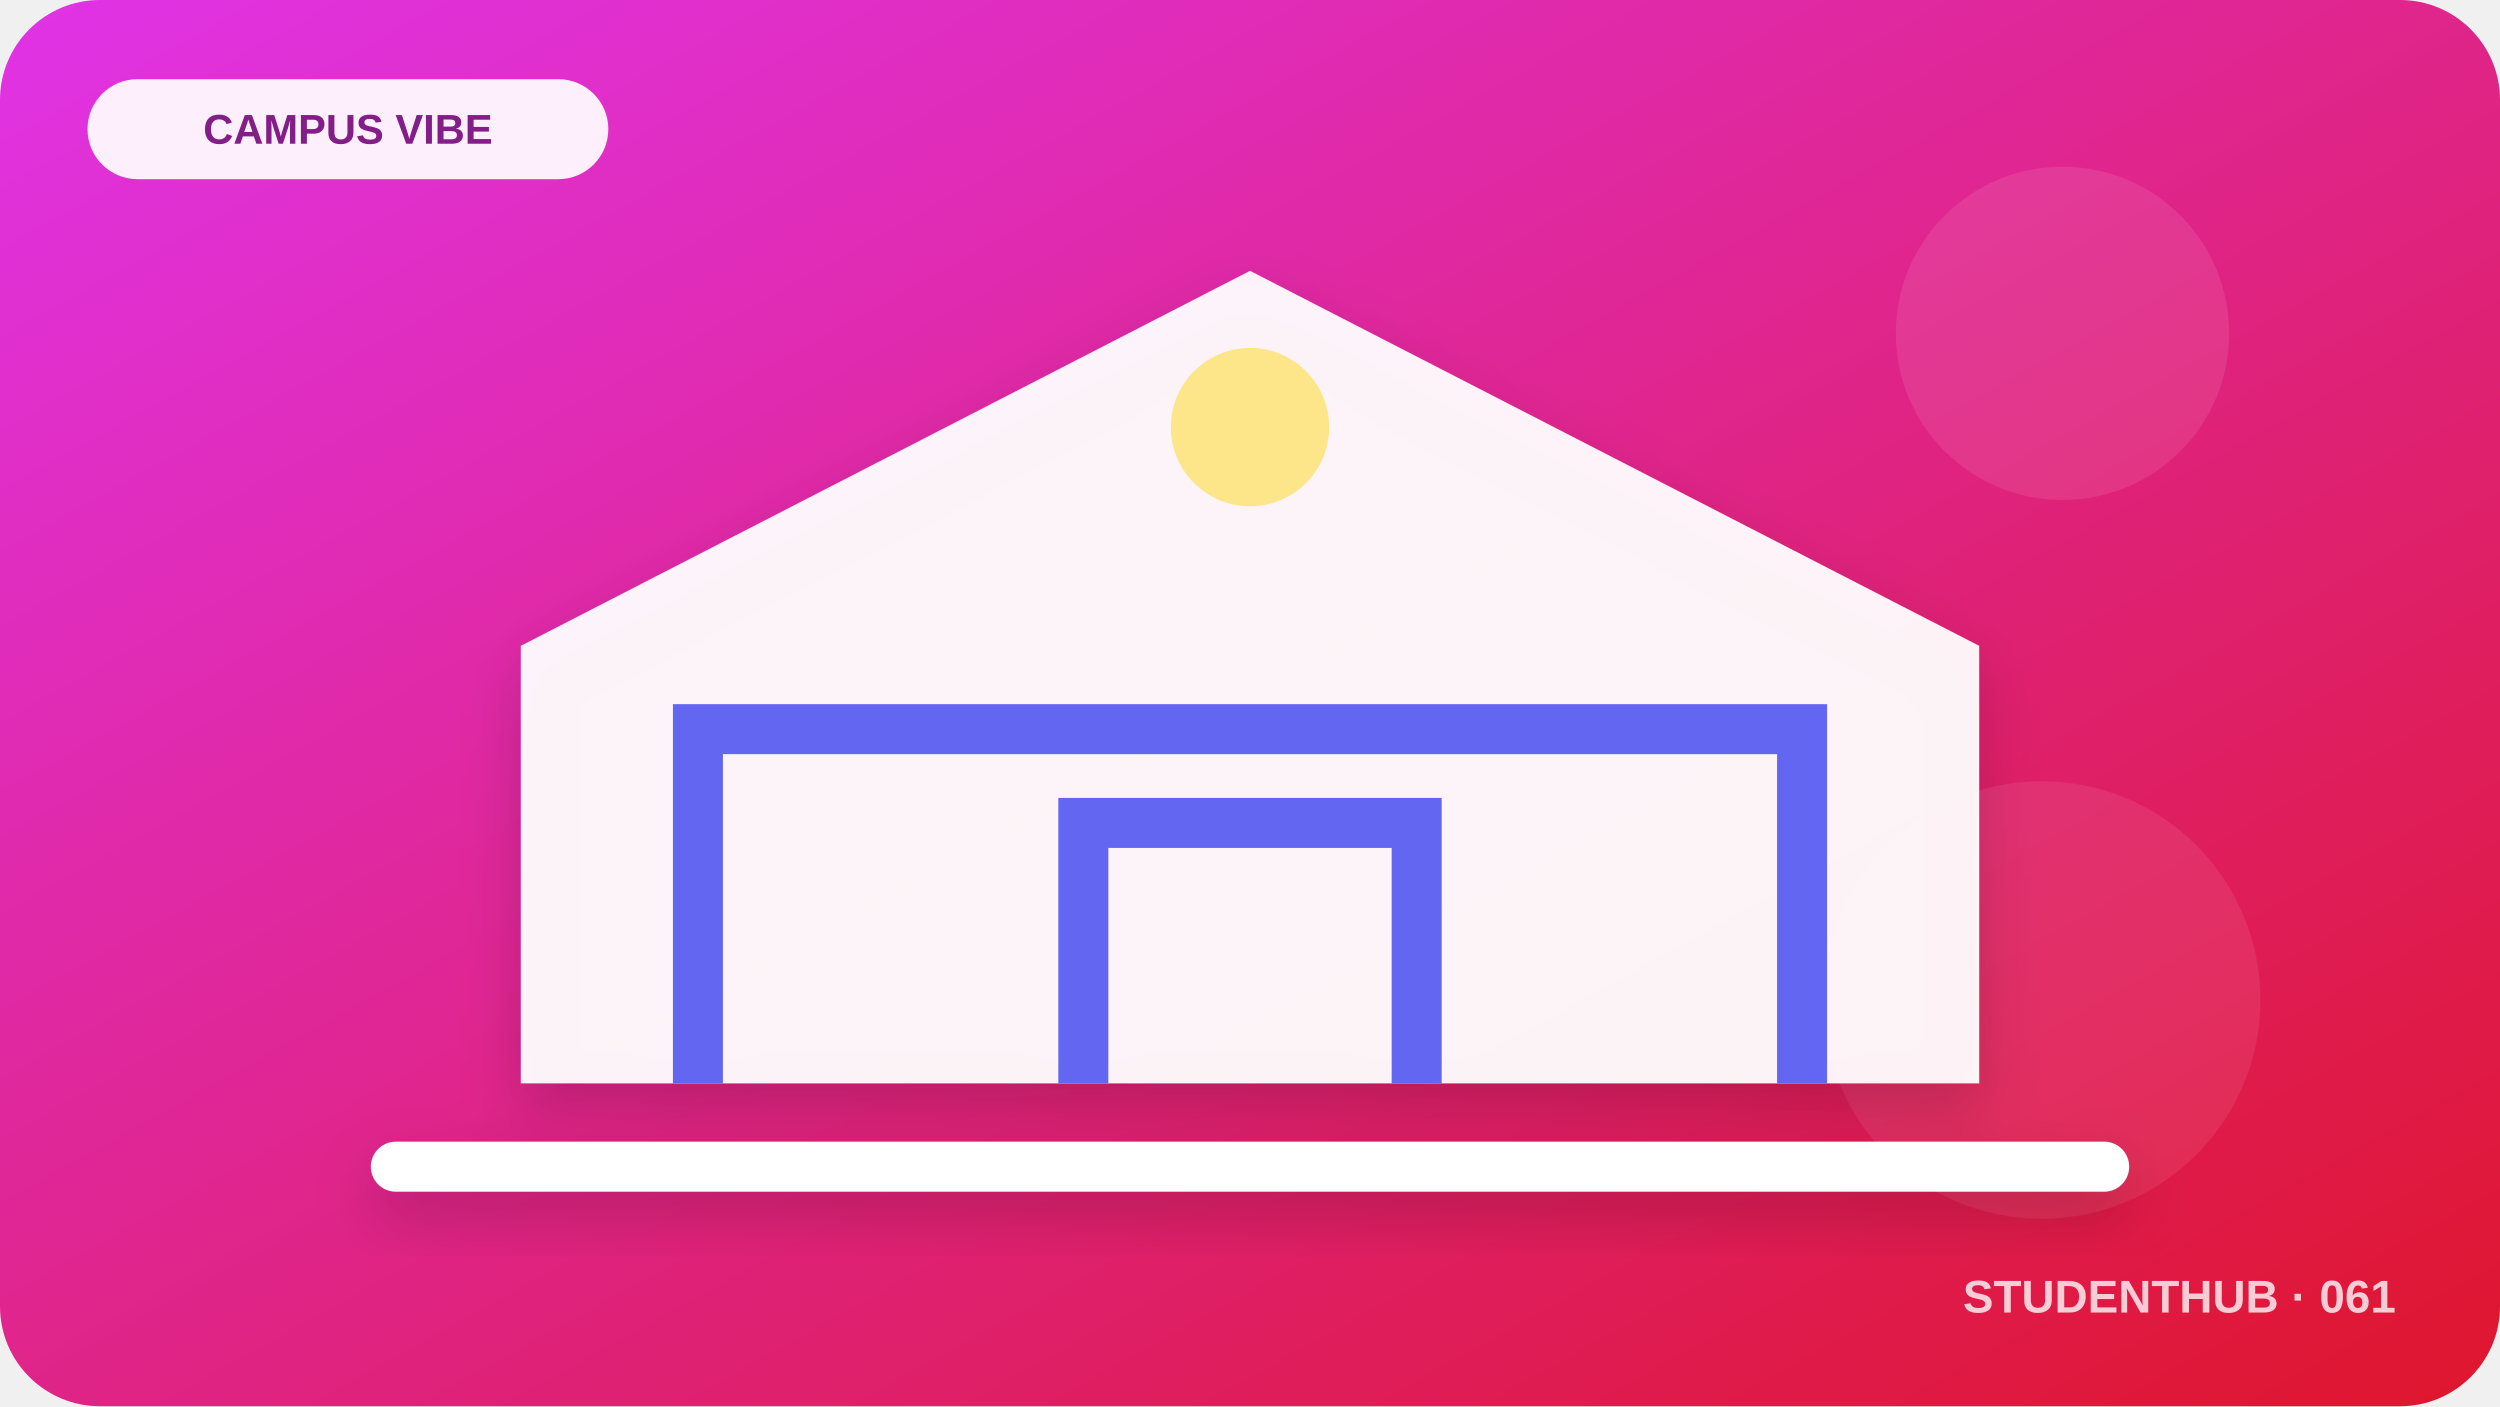
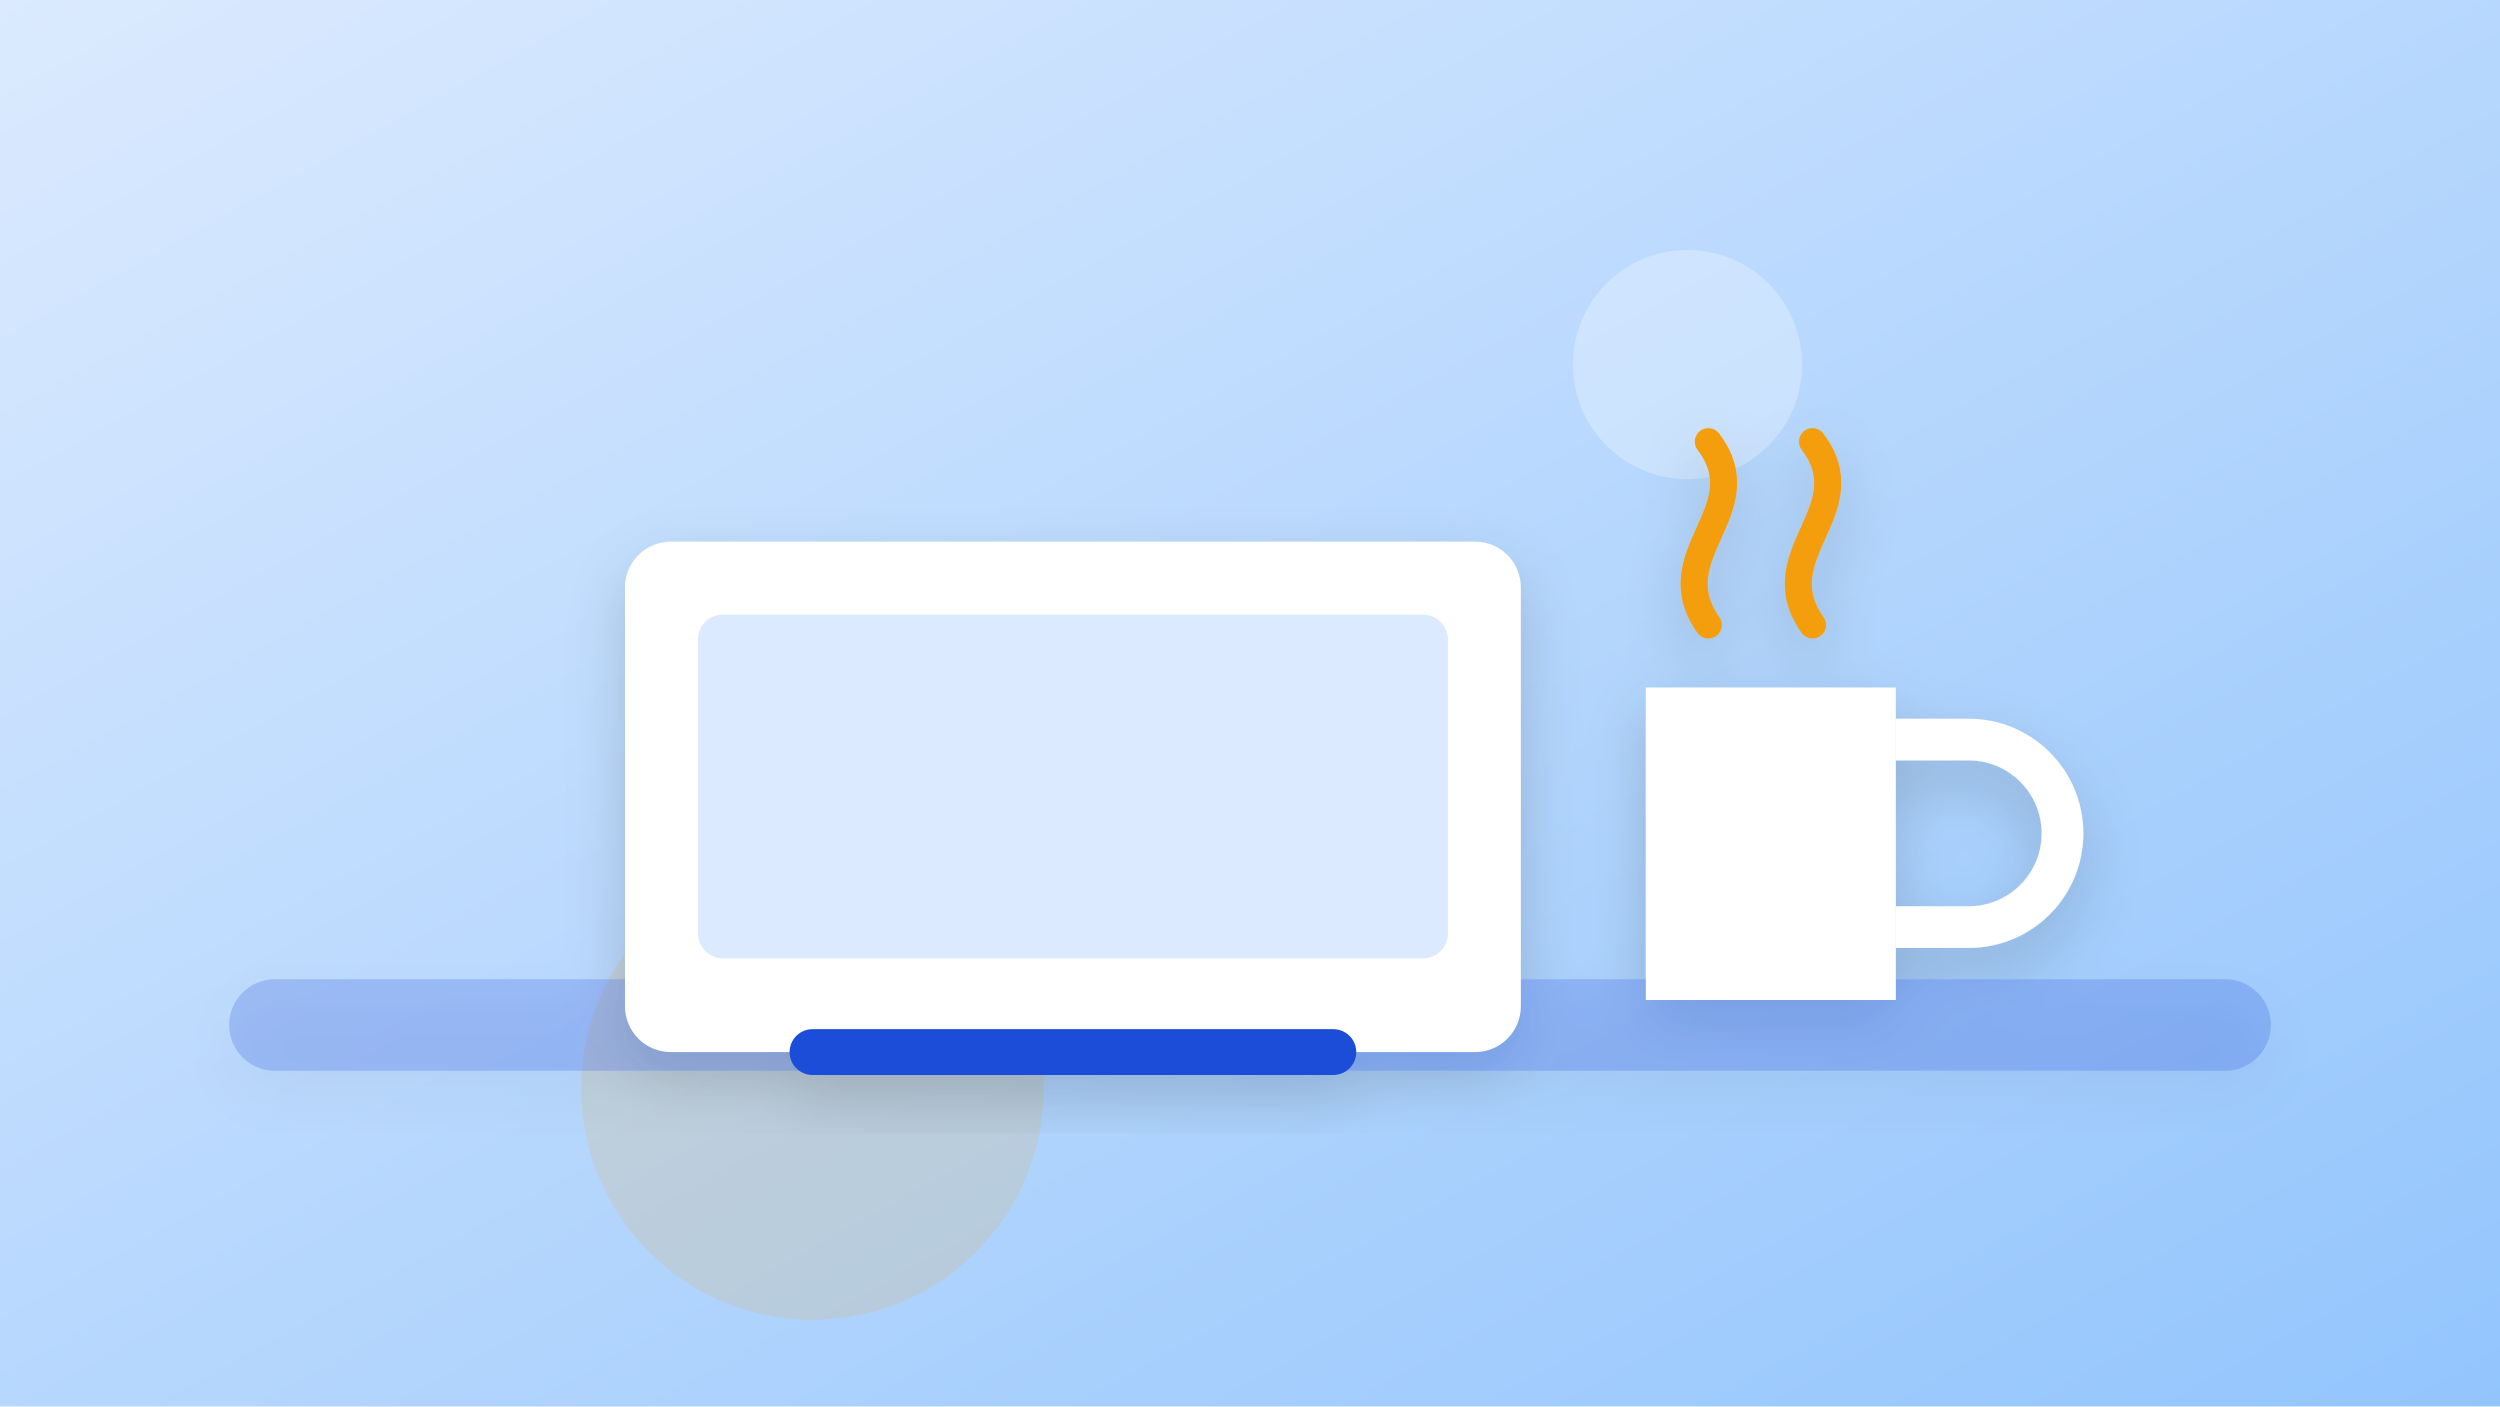
- <svg xmlns="http://www.w3.org/2000/svg" viewBox="0 0 1200 675" role="img" aria-labelledby="title desc">
+ <svg xmlns="http://www.w3.org/2000/svg" viewBox="0 0 1200 675">
  <defs>
-     <linearGradient id="g" x1="0" y1="0" x2="1" y2="1">
-       <stop stop-color="hsl(298 78% 55%)" />
-       <stop offset="1" stop-color="hsl(353 82% 48%)" />
+     <linearGradient id="bg" x1="0" y1="0" x2="1" y2="1">
+       <stop stop-color="#dbeafe" />
+       <stop offset="1" stop-color="#93c5fd" />
    </linearGradient>
-     <filter id="s">
-       <feDropShadow dx="0" dy="12" stdDeviation="14" flood-opacity=".18" />
+     <filter id="shadow">
+       <feDropShadow dx="0" dy="12" stdDeviation="14" flood-opacity=".16" />
    </filter>
  </defs>
-   <rect width="1200" height="675" rx="48" fill="url(#g)" />
-   <circle cx="990" cy="160" r="80" fill="#fff" opacity=".09" />
-   <circle cx="980" cy="480" r="105" fill="#fff" opacity=".08" />
-   <g filter="url(#s)">
-     <path d="M250 520V310l350-180 350 180v210" fill="#fff" opacity=".94" />
-     <path d="M335 520V350h530v170M520 520V395h160v125" fill="none" stroke="#6366f1" stroke-width="24" />
-     <circle cx="600" cy="205" r="38" fill="#fde68a" />
-     <path d="M190 560h820" stroke="#fff" stroke-width="24" stroke-linecap="round" />
+   <rect width="1200" height="675" fill="url(#bg)" />
+   <circle cx="810" cy="175" r="55" fill="#fff" opacity=".28" />
+   <circle cx="390" cy="522.5" r="111" fill="#f59e0b" opacity=".13" />
+   <g filter="url(#shadow)">
+     <rect x="110" y="470" width="980" height="44" rx="22" fill="#1d4ed8" opacity=".22" />
+     <rect x="300" y="260" width="430" height="245" rx="22" fill="#fff" />
+     <rect x="335" y="295" width="360" height="165" rx="12" fill="#dbeafe" />
+     <path d="M390 505h250" stroke="#1d4ed8" stroke-width="22" stroke-linecap="round" />
+     <path d="M790 330h120v150H790z" fill="#fff" />
+     <path d="M910 355h35a45 45 0 010 90h-35" fill="none" stroke="#fff" stroke-width="20" />
+     <path d="M820 300c-24-34 25-55 0-88M870 300c-24-34 25-55 0-88" fill="none" stroke="#f59e0b" stroke-width="13" stroke-linecap="round" />
  </g>
-   <rect x="42" y="38" width="250" height="48" rx="24" fill="#fff" opacity=".92" />
-   <text x="167" y="69" text-anchor="middle" font-family="Arial, sans-serif" font-size="20" font-weight="900" fill="hsl(298 65% 32%)">CAMPUS VIBE</text>
-   <text x="1150" y="630" text-anchor="end" font-family="Arial, sans-serif" font-size="22" font-weight="800" fill="#fff" opacity=".78">STUDENTHUB · 061</text>
</svg>
